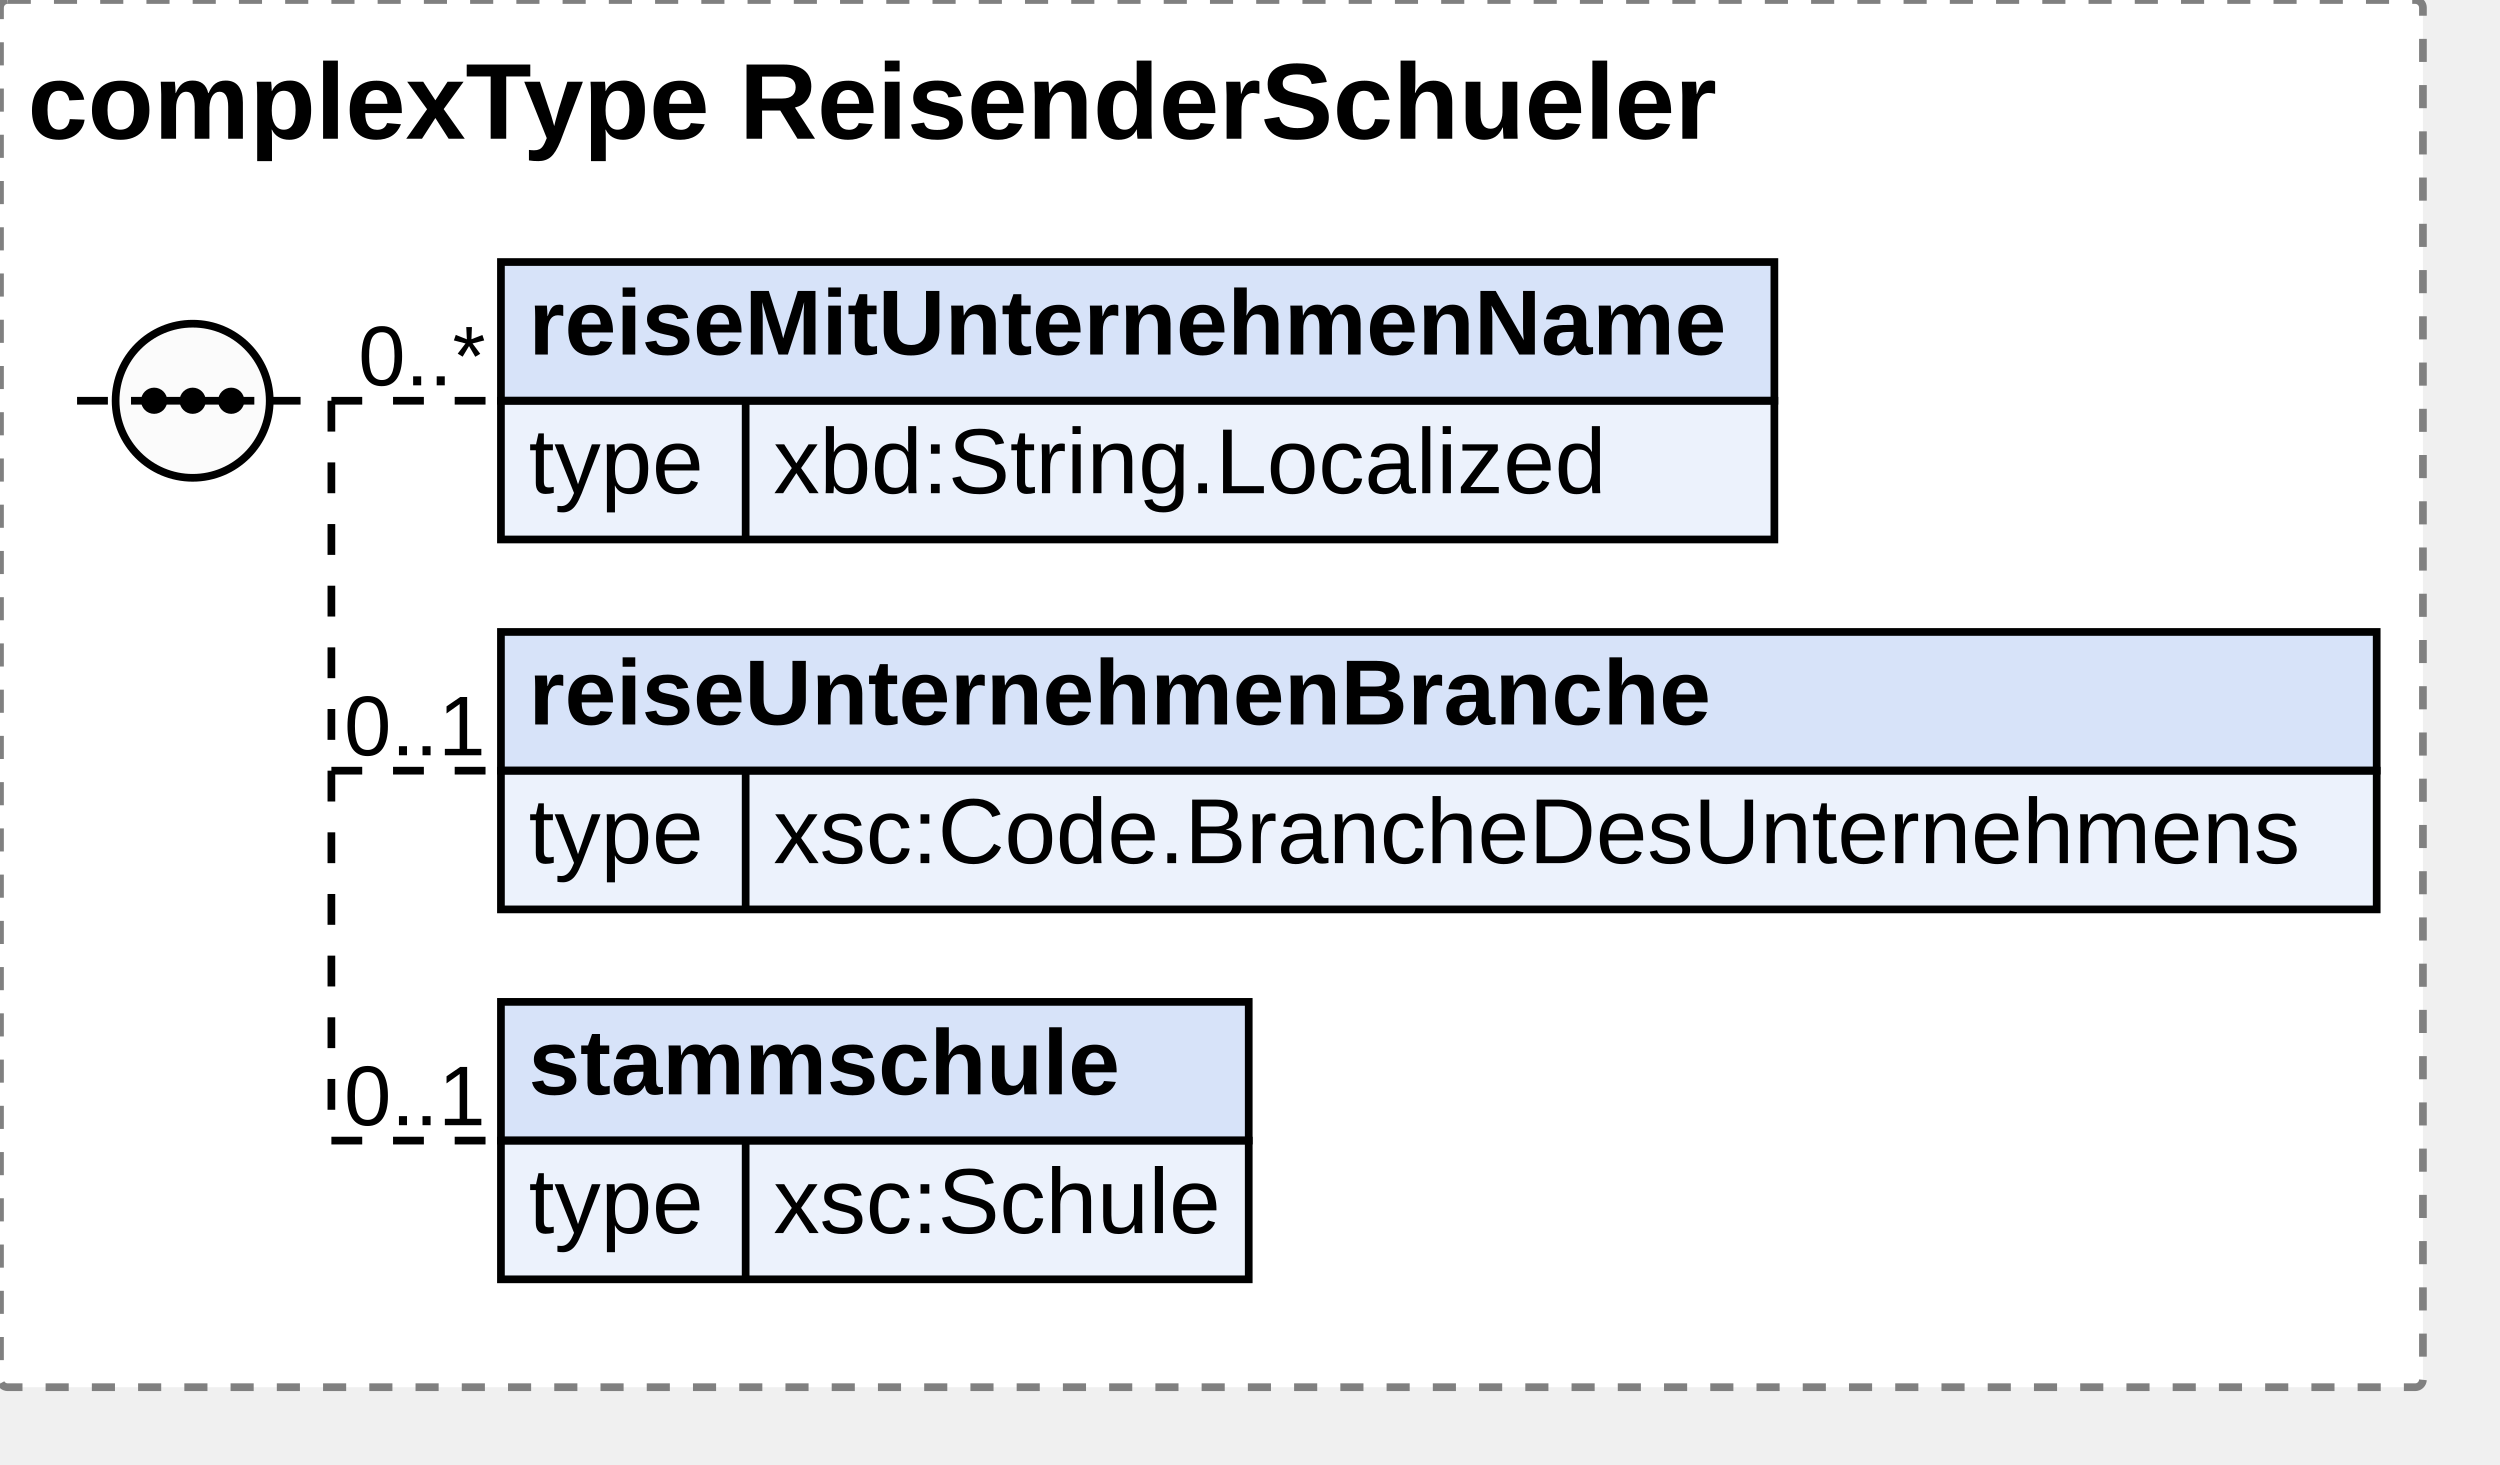
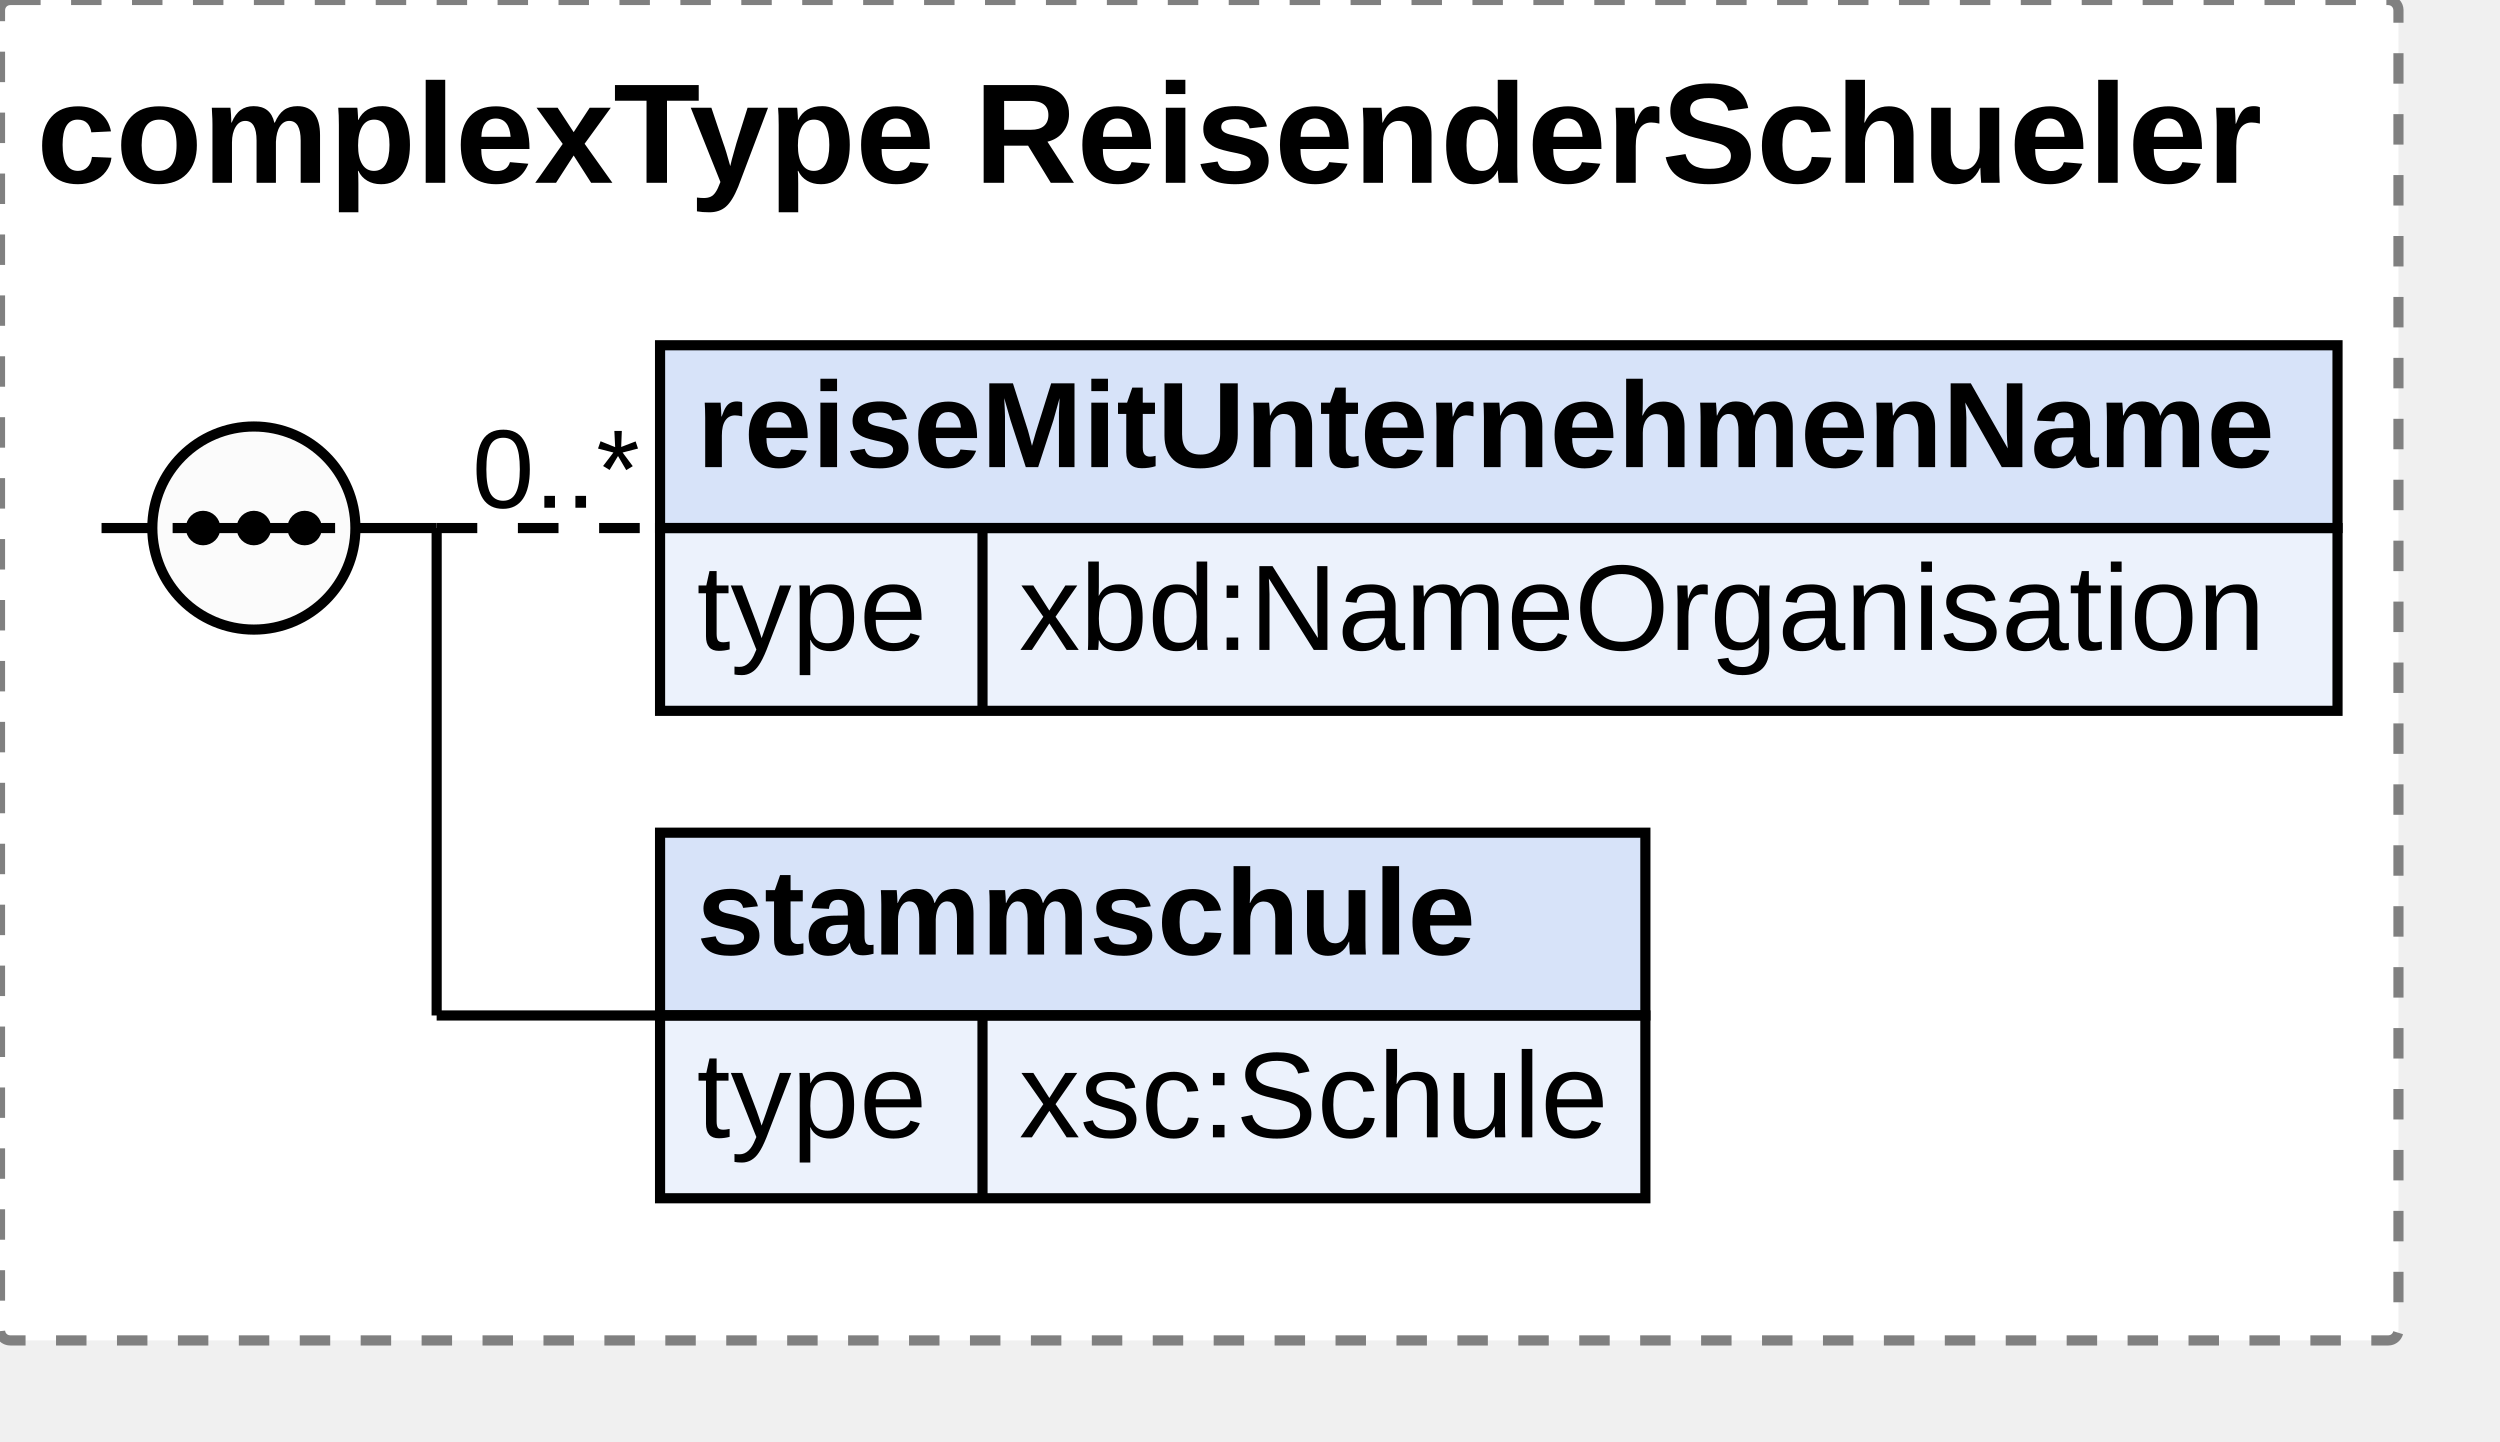
- <svg xmlns="http://www.w3.org/2000/svg" width="324.391" height="190">
+ <svg xmlns="http://www.w3.org/2000/svg" width="246.191" height="142">
  <defs>
    <style type="text/css">
                        text {
                            font-family: 'Arial';
                            fill: black;
                        }
                        text.at {
                            font-family: 'Arial';
                            fill: rgb(242, 152, 0);
                        }
                        line {
                            stroke: black;
                        }
                        line.type-structure {
                            stroke: black;
                        }
                        line.type-structure-optional {
                            stroke: black;
                            stroke-dasharray: 4, 4;
                        }
                        rect.attribute-upper {
                            stroke: black;
                            fill: rgb(255, 239, 211);
                        }
                        rect.element-upper {
                            stroke: black;
                            fill: rgb(215, 227, 249);
                        }
                        rect.element-lower {
                            stroke: black;
                            fill: rgb(236, 242, 252);
                        }
                        a text {
                            fill: black;
                        } 
                    </style>
  </defs>
-   <rect width="314.391" height="180" stroke-dasharray="3,3" rx="1" ry="1" style="stroke: grey;fill: white;" />
+   <rect width="236.191" height="132" stroke-dasharray="3,3" rx="1" ry="1" style="stroke: grey;fill: white;" />
  <text font-size="14" x="3.6" y="18" font-weight="bold">complexType ReisenderSchueler</text>
  <g transform="translate(10,34)">
    <g transform="translate(55,0)">
-       <rect width="165.237" height="18" class="element-upper" />
-       <rect width="165.237" height="18" y="18" class="element-lower" />
+       <rect width="165.191" height="18" class="element-upper" />
+       <rect width="165.191" height="18" y="18" class="element-lower" />
      <text font-size="12" x="3.6" y="12" font-weight="bold">reiseMitUnternehmenName</text>
-       <line x1="0" y1="18" x2="165.237" y2="18" />
+       <line x1="0" y1="18" x2="165.191" y2="18" />
      <text font-size="12" fill="grey" x="3.6" y="30">type</text>
      <line x1="31.753" y1="18" x2="31.753" y2="36" />
-       <text font-size="12" x="35.353" y="30">xbd:String.Localized</text>
-       <g transform="translate(165.2375,0)" />
+       <text font-size="12" x="35.353" y="30">xbd:NameOrganisation</text>
+       <g transform="translate(165.1906,0)" />
    </g>
    <line x1="33" y1="18" x2="55" y2="18" class="type-structure-optional" />
    <text font-size="11" fill="black" x="53" y="16" text-anchor="end">0..*</text>
-     <line x1="33" y1="18" x2="33" y2="18" class="type-structure-optional" />
+     <line x1="33" y1="18" x2="33" y2="18" class="type-structure-required" />
    <g transform="translate(55,48)">
-       <rect width="243.391" height="18" class="element-upper" />
-       <rect width="243.391" height="18" y="18" class="element-lower" />
-       <text font-size="12" x="3.6" y="12" font-weight="bold">reiseUnternehmenBranche</text>
-       <line x1="0" y1="18" x2="243.391" y2="18" />
-       <text font-size="12" fill="grey" x="3.6" y="30">type</text>
-       <line x1="31.753" y1="18" x2="31.753" y2="36" />
-       <text font-size="12" x="35.353" y="30">xsc:Code.BrancheDesUnternehmens</text>
-       <g transform="translate(243.3906,0)" />
-     </g>
-     <line x1="33" y1="66" x2="55" y2="66" class="type-structure-optional" />
-     <text font-size="11" fill="black" x="53" y="64" text-anchor="end">0..1</text>
-     <line x1="33" y1="18" x2="33" y2="66" class="type-structure-optional" />
-     <g transform="translate(55,96)">
      <rect width="97.031" height="18" class="element-upper" />
      <rect width="97.031" height="18" y="18" class="element-lower" />
      <text font-size="12" x="3.6" y="12" font-weight="bold">stammschule</text>
      <line x1="0" y1="18" x2="97.031" y2="18" />
      <text font-size="12" fill="grey" x="3.6" y="30">type</text>
      <line x1="31.753" y1="18" x2="31.753" y2="36" />
      <text font-size="12" x="35.353" y="30">xsc:Schule</text>
      <g transform="translate(97.03125,0)" />
    </g>
-     <line x1="33" y1="114" x2="55" y2="114" class="type-structure-optional" />
-     <text font-size="11" fill="black" x="53" y="112" text-anchor="end">0..1</text>
-     <line x1="33" y1="66" x2="33" y2="114" class="type-structure-optional" />
+     <line x1="33" y1="66" x2="55" y2="66" class="type-structure-required" />
+     <text font-size="11" fill="black" x="53" y="64" text-anchor="end" />
+     <line x1="33" y1="18" x2="33" y2="66" class="type-structure-required" />
    <circle cx="15" cy="18" r="10" stroke="black" fill="rgb(251, 251, 251)" />
-     <line x1="0" y1="18" x2="5" y2="18" class="type-structure-optional" />
-     <line x1="25" y1="18" x2="33" y2="18" class="type-structure-optional" />
+     <line x1="0" y1="18" x2="5" y2="18" class="type-structure-required" />
+     <line x1="25" y1="18" x2="33" y2="18" class="type-structure-required" />
    <circle cx="10" cy="18" r="1.2" stroke="black" fill="black" />
    <circle cx="15" cy="18" r="1.2" stroke="black" fill="black" />
    <circle cx="20" cy="18" r="1.2" stroke="black" fill="black" />
    <line x1="7" y1="18" x2="23" y2="18" />
  </g>
</svg>
